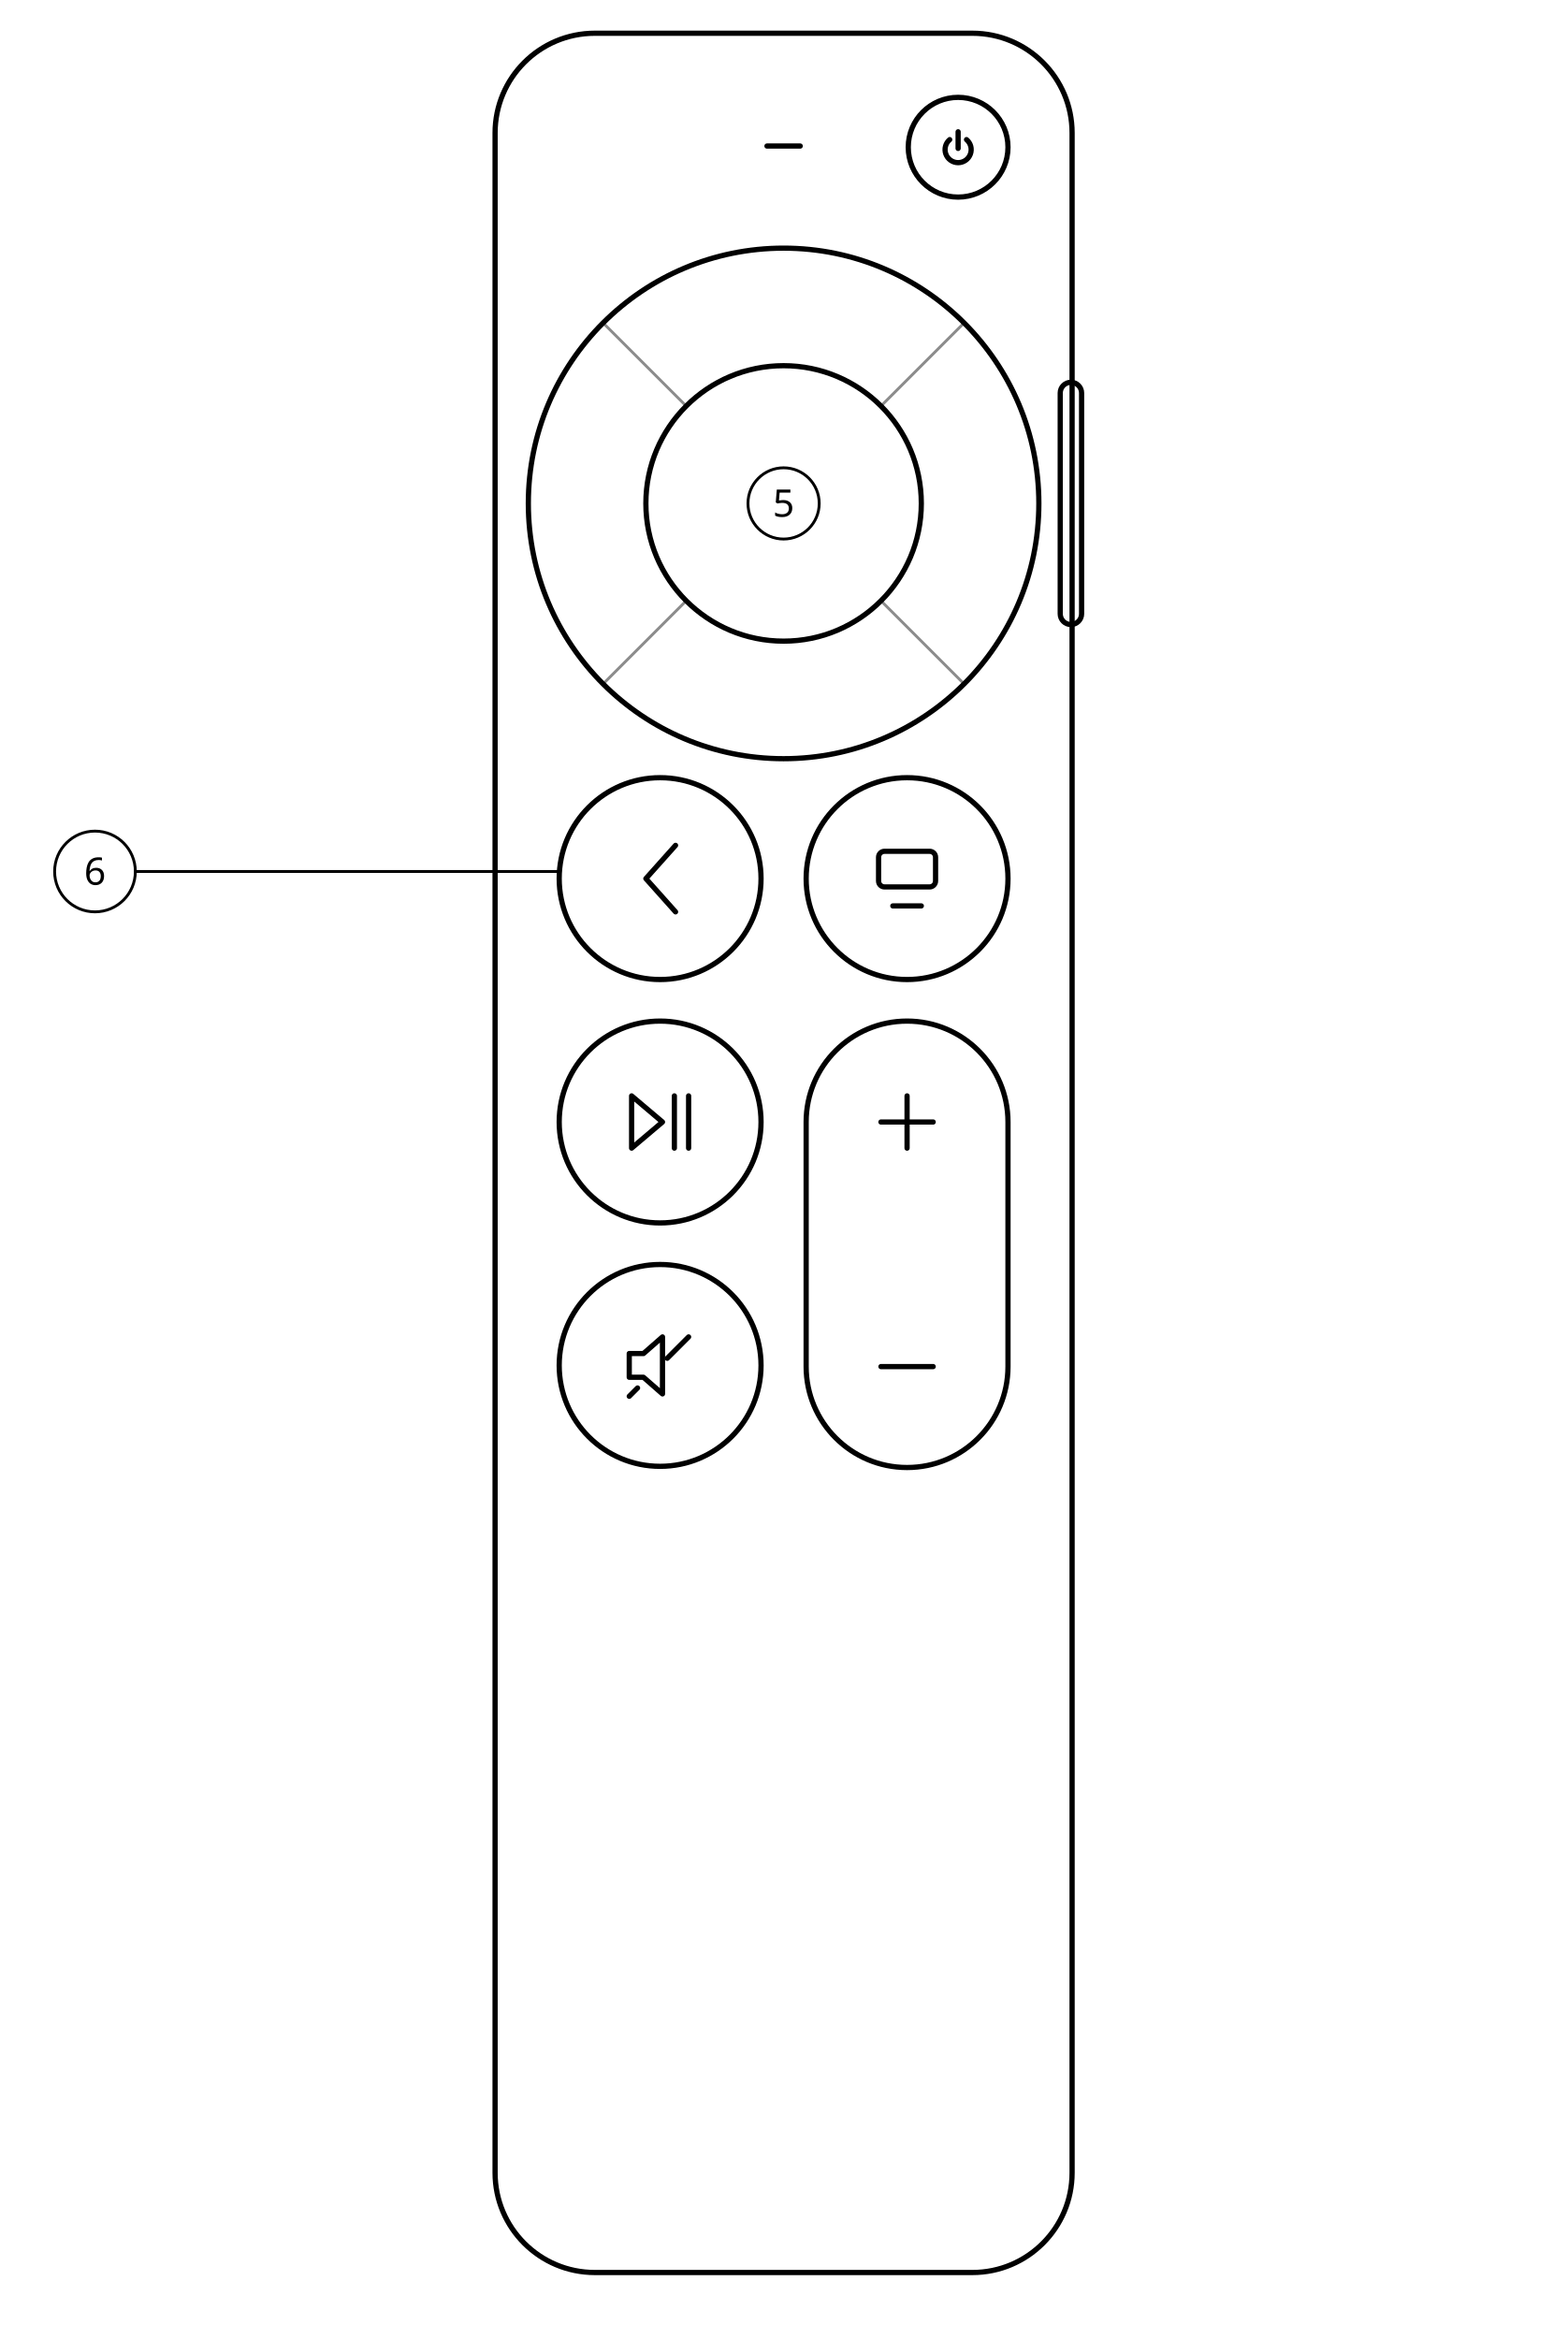
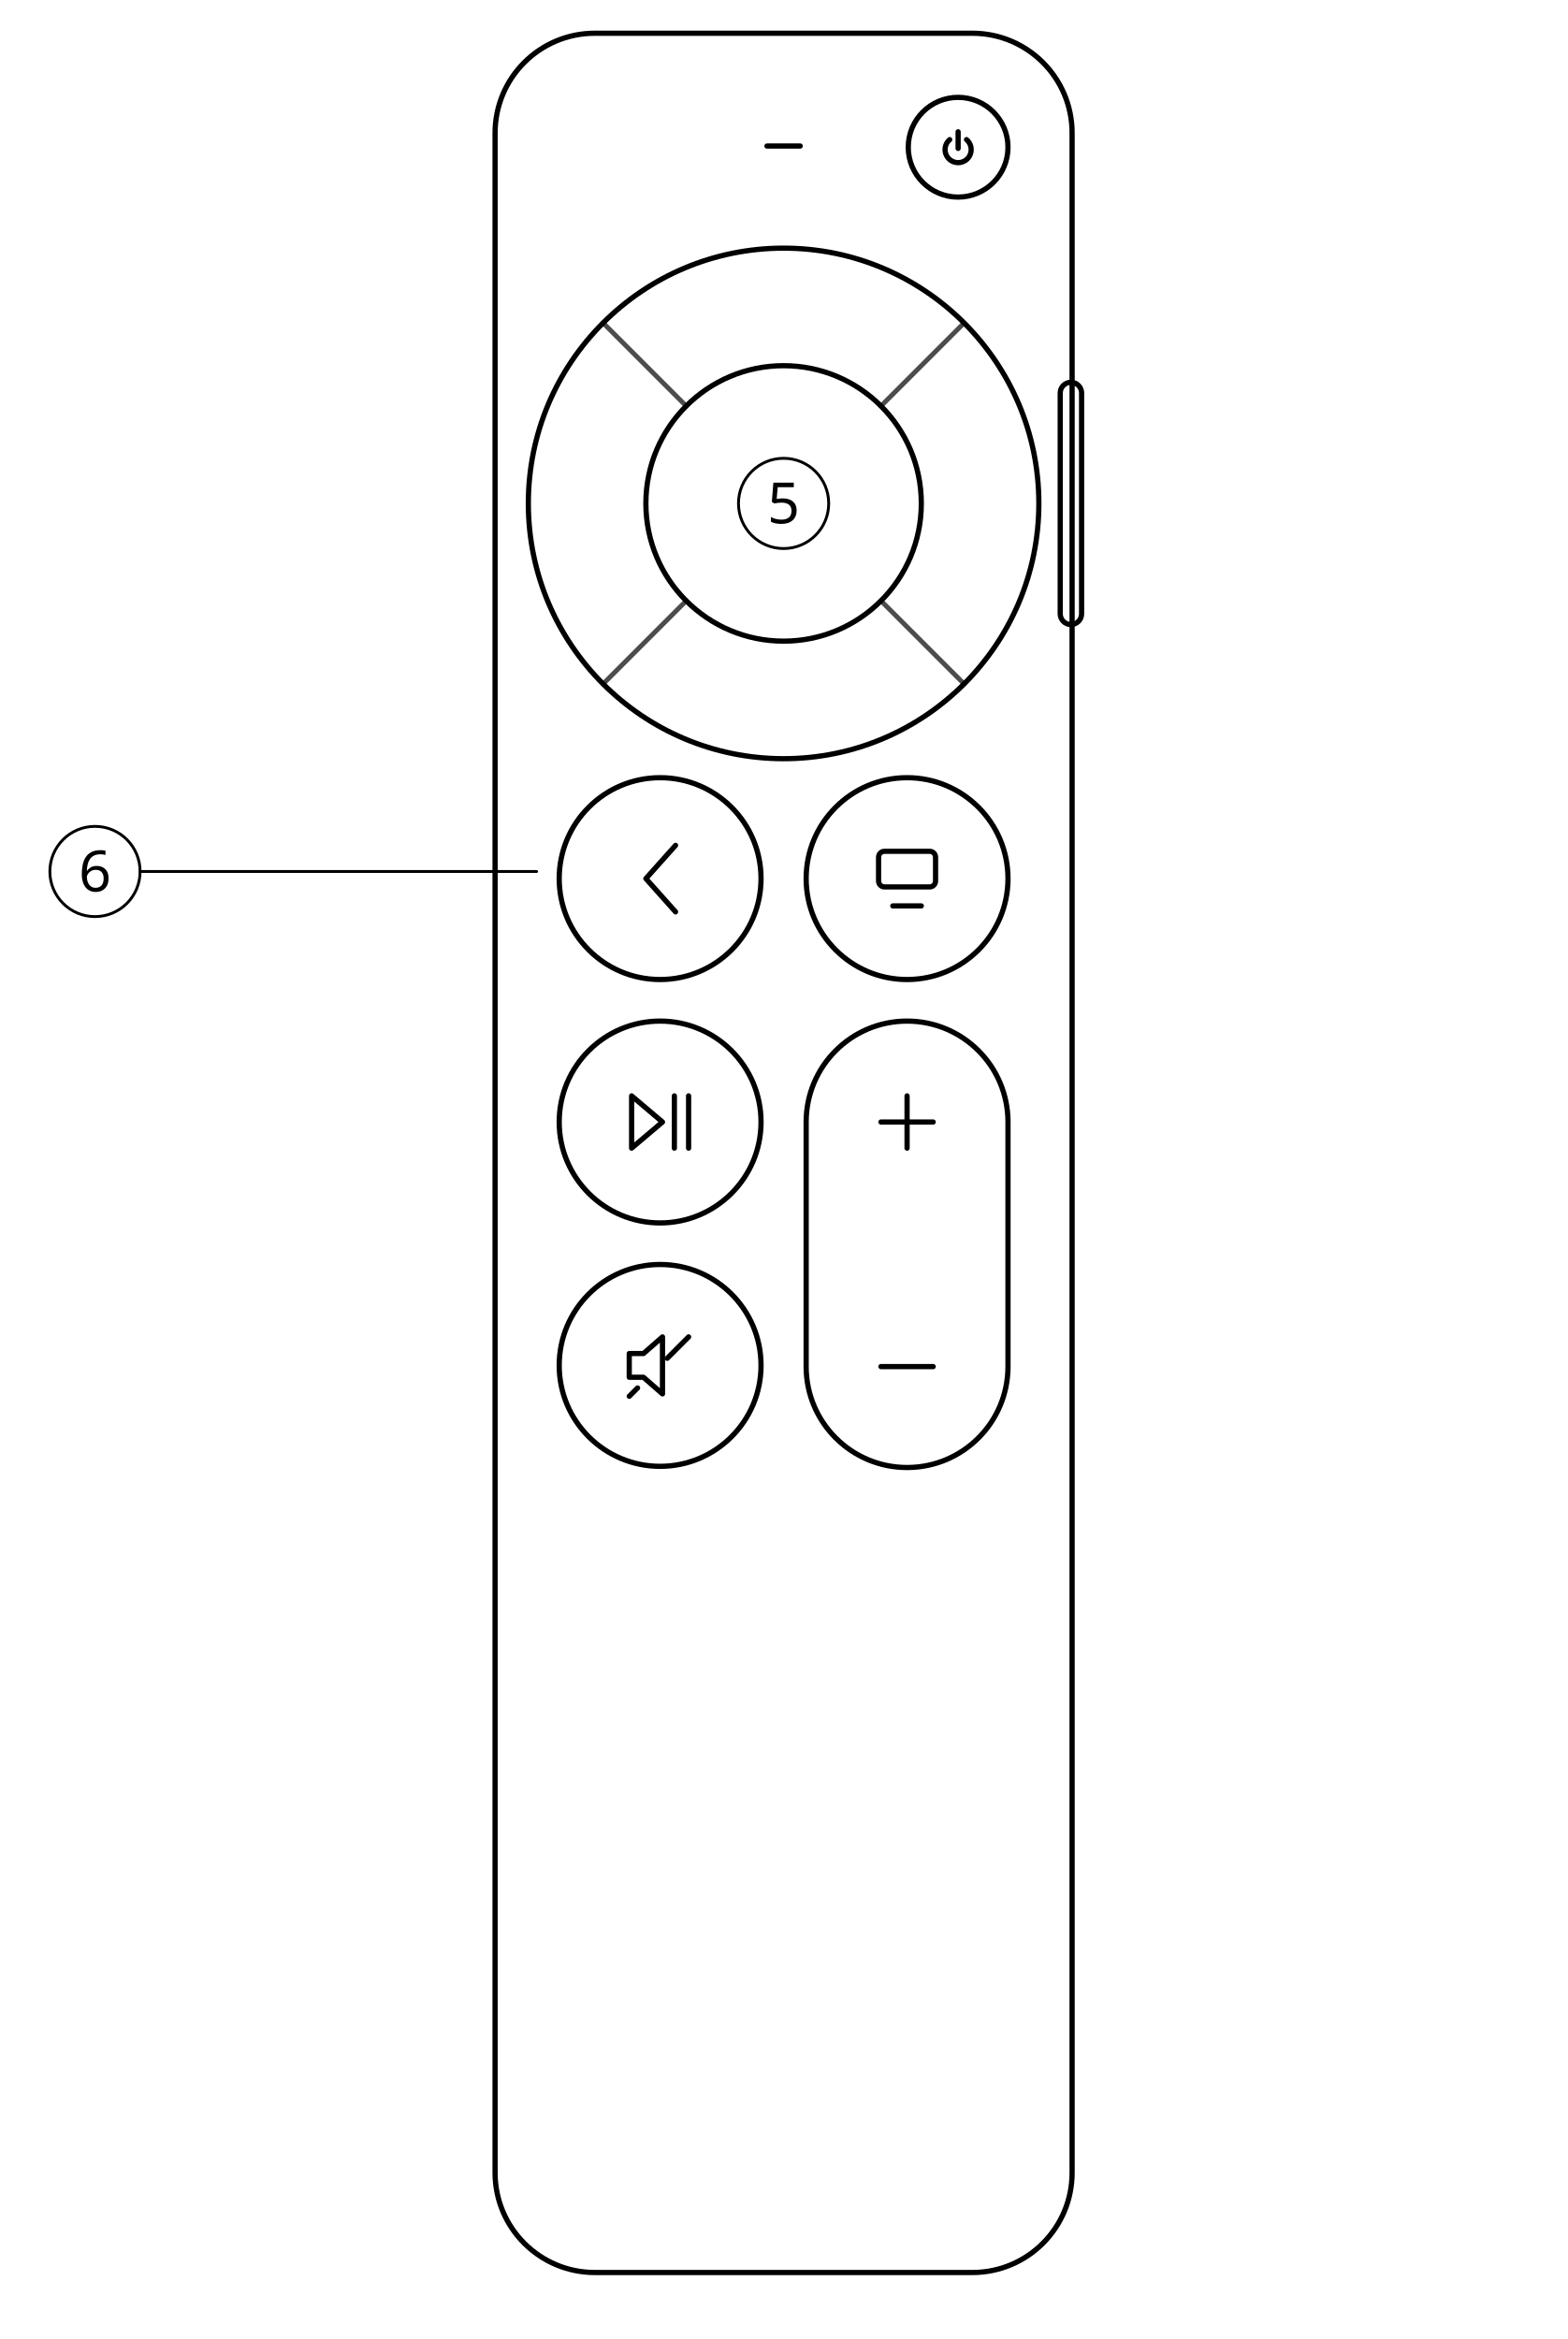
<svg xmlns="http://www.w3.org/2000/svg" viewBox="0 0 660 985" role="img" aria-labelledby="settings-t settings-d">
  <g fill="none" stroke="currentColor" stroke-width="2.2" stroke-linecap="round" stroke-linejoin="round">
    <rect x="208.5" y="14" width="243" height="943" rx="42" />
    <rect x="446.5" y="161" width="9" height="102" rx="4.5" />
    <line x1="323" y1="61.5" x2="337" y2="61.5" />
    <circle cx="403.5" cy="62" r="21" />
    <path d="M407.04 58.79 A5.5 5.5 0 1 1 399.96 58.79" />
    <line x1="403.5" y1="55.5" x2="403.5" y2="62.5" />
    <circle cx="330" cy="212" r="107.5" />
    <circle cx="330" cy="212" r="58" />
    <circle cx="278" cy="370" r="42.5" />
    <polyline points="284.5,356 272,370 284.5,384" />
    <circle cx="382" cy="370" r="42.5" />
    <rect x="370" y="358.5" width="24" height="15" rx="2.5" />
    <line x1="376" y1="381.5" x2="388" y2="381.5" />
    <circle cx="278" cy="472.5" r="42.5" />
    <polygon points="266,461.5 266,483.5 279,472.5" />
    <line x1="284" y1="461.5" x2="284" y2="483.5" />
    <line x1="290" y1="461.5" x2="290" y2="483.5" />
    <rect x="339.5" y="430" width="85" height="188" rx="42.5" />
    <line x1="382" y1="461.5" x2="382" y2="483.5" />
    <line x1="371" y1="472.5" x2="393" y2="472.5" />
    <line x1="371" y1="575.5" x2="393" y2="575.5" />
    <circle cx="278" cy="575" r="42.5" />
    <polygon points="265,570 271,570 279,563 279,587 271,580 265,580" />
    <line x1="265" y1="588" x2="268.5" y2="584.5" />
    <line x1="281" y1="572" x2="290" y2="563" />
  </g>
+   <g fill="none" stroke="currentColor" stroke-width="2" stroke-linecap="round" stroke-opacity="0.7">
+     <line x1="371.01" y1="170.99" x2="406.01" y2="135.99" />
+     <line x1="371.01" y1="253.01" x2="406.01" y2="288.01" />
+     <line x1="288.99" y1="253.01" x2="253.99" y2="288.01" />
+     <line x1="288.99" y1="170.99" x2="253.99" y2="135.99" />
+   </g>
  <g fill="none" stroke="currentColor" stroke-width="1.2" stroke-linecap="round">
-     <line x1="371.01" y1="170.99" x2="406.01" y2="135.99" stroke-opacity="0.45" />
-     <line x1="371.01" y1="253.01" x2="406.01" y2="288.01" stroke-opacity="0.45" />
-     <line x1="288.99" y1="253.01" x2="253.99" y2="288.01" stroke-opacity="0.45" />
-     <line x1="288.99" y1="170.99" x2="253.99" y2="135.99" stroke-opacity="0.45" />
-     <circle cx="330" cy="212" r="15" />
-     <line x1="57" y1="367" x2="235.5" y2="367" />
-     <circle cx="40" cy="367" r="17" />
+     <circle cx="330" cy="212" r="19" />
+     <line x1="59" y1="367" x2="226" y2="367" />
+     <circle cx="40" cy="367" r="19" />
  </g>
-   <g fill="currentColor" font-family="sans-serif" font-size="16" text-anchor="middle">
-     <text x="330" y="217.6">5</text>
-     <text x="40" y="372.6">6</text>
+   <g fill="currentColor" font-family="sans-serif" font-size="24" text-anchor="middle">
+     <text x="330" y="220.4" font-family="sans-serif">5</text>
+     <text x="40" y="375.4" font-family="sans-serif">6</text>
  </g>
</svg>
